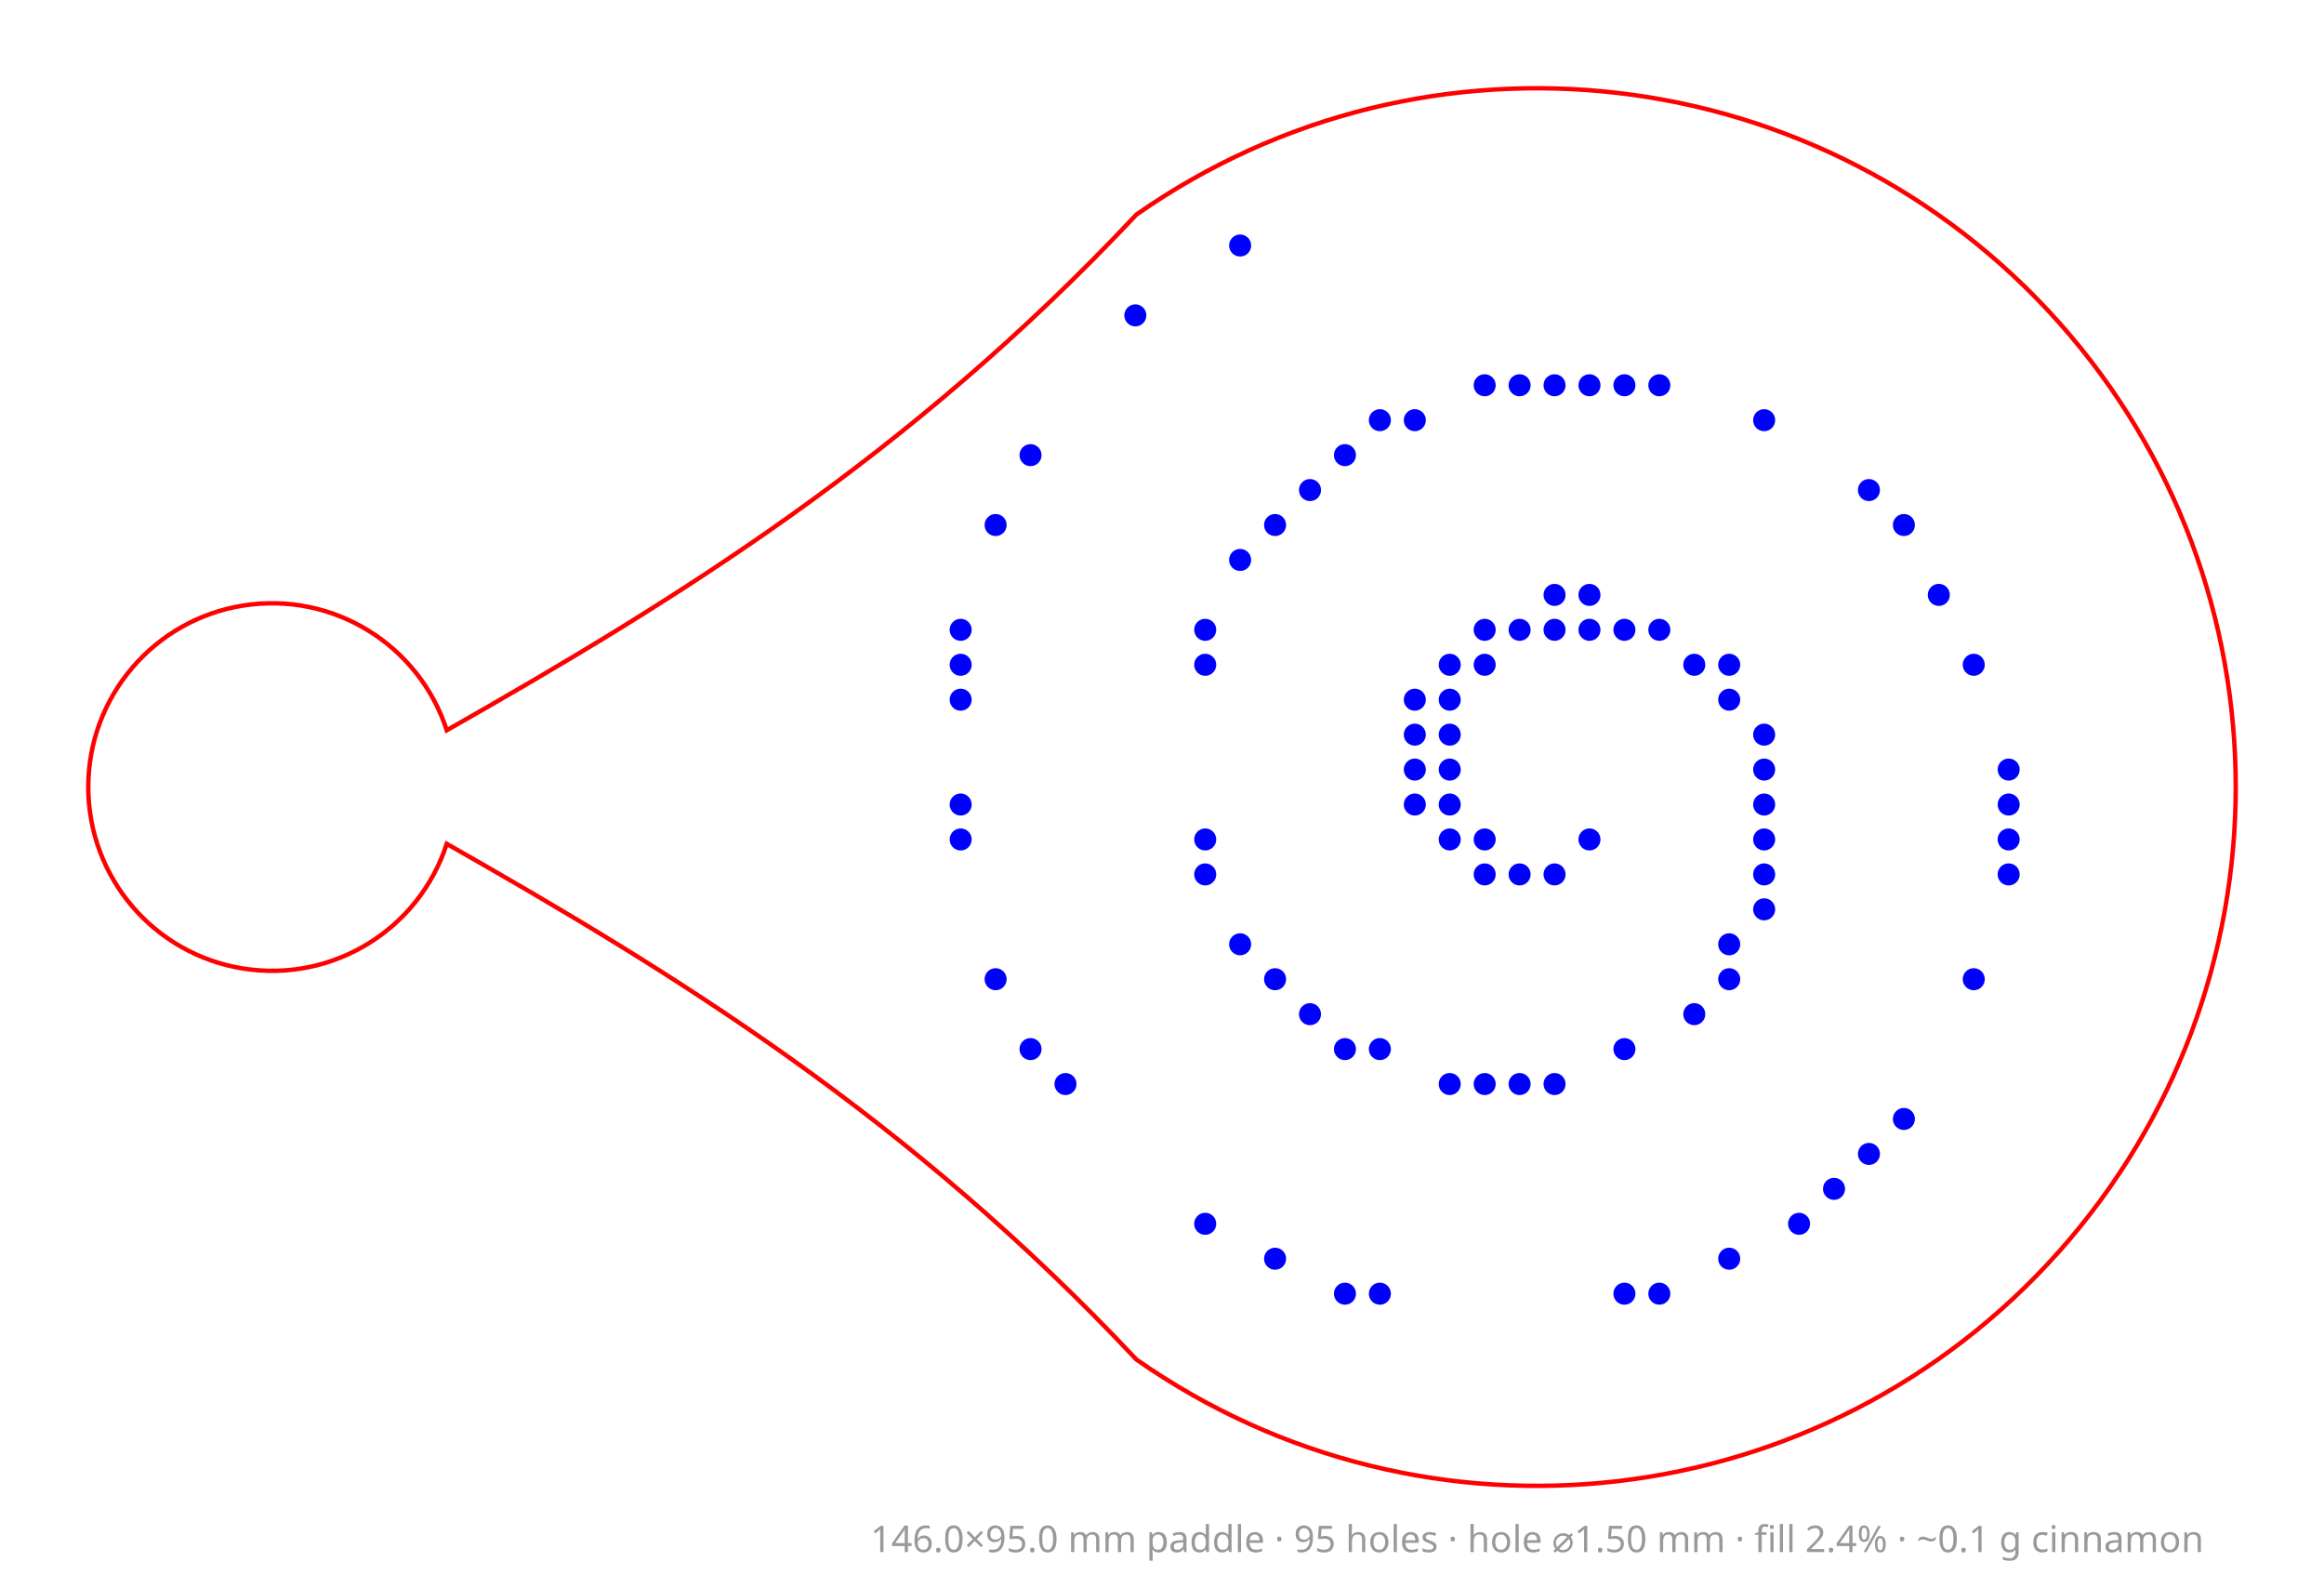
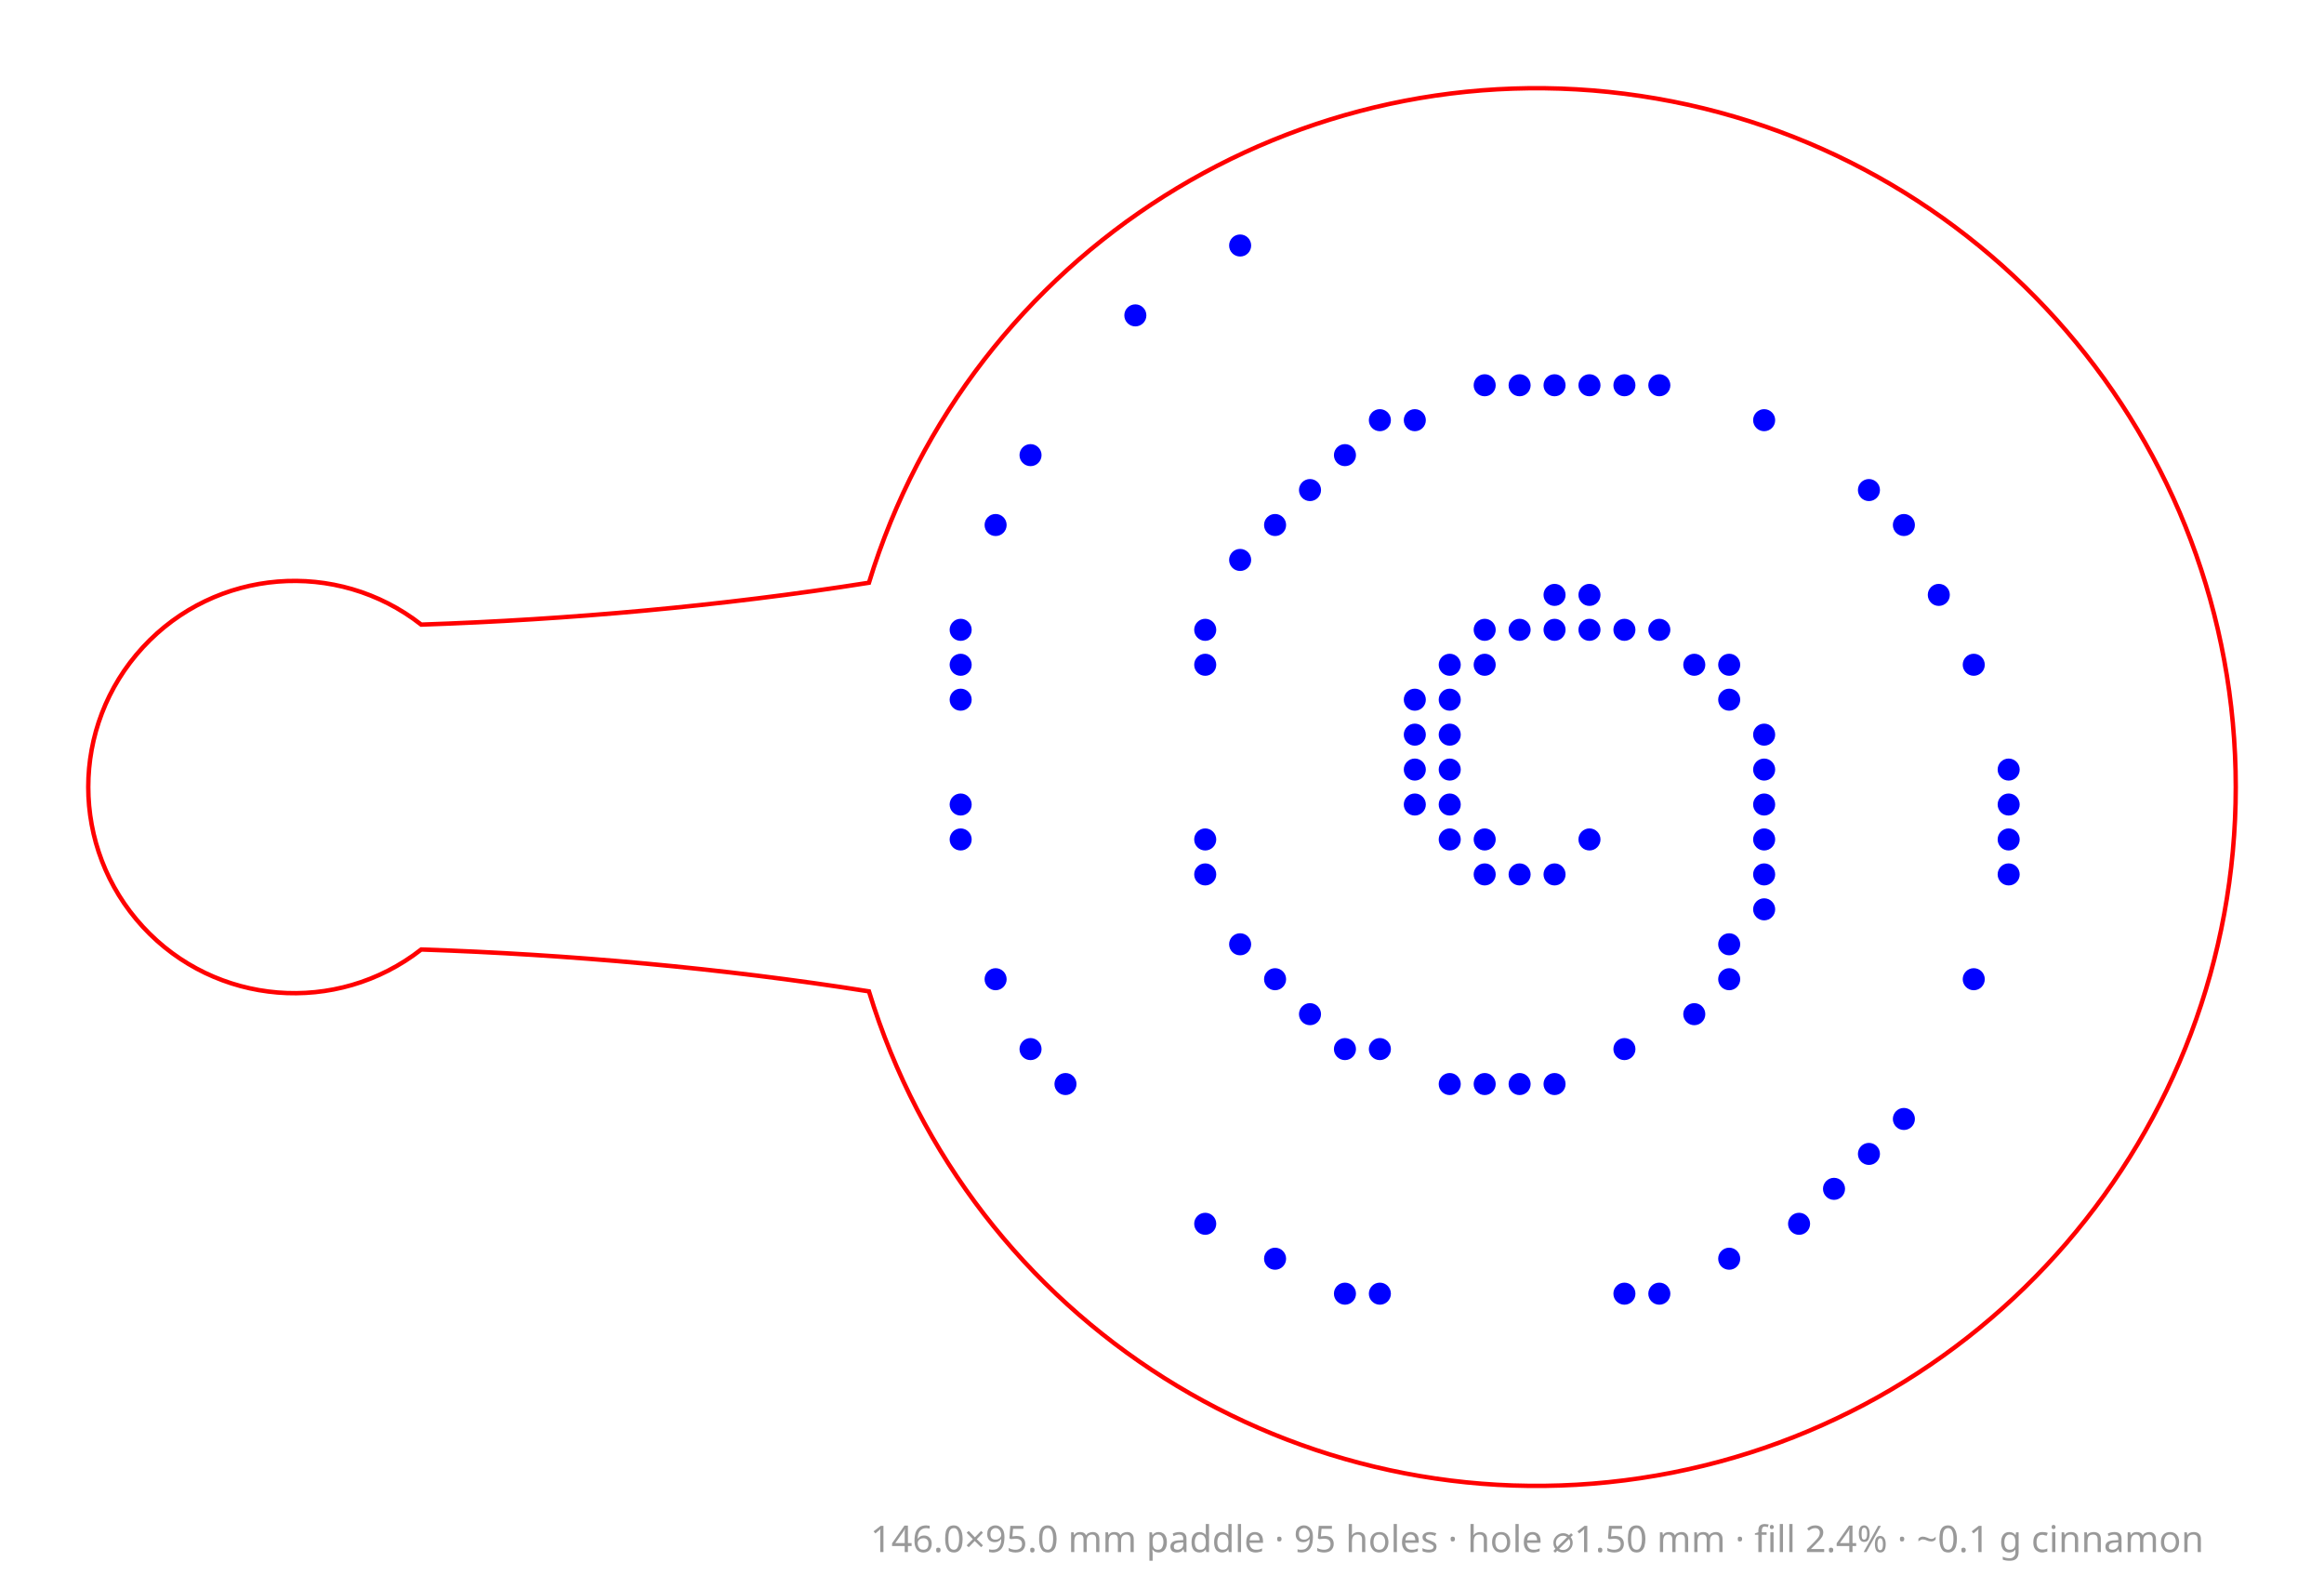
<svg xmlns="http://www.w3.org/2000/svg" width="158.0mm" height="107.0mm" viewBox="0 0 158.0 107.0">
-   <path d="M 30.374 49.640 C 45.844 40.850, 61.784 31.078, 77.255 14.590 A 47.500 47.500 0 1 1 77.255 92.410 C 61.784 75.922, 45.844 66.150, 30.374 57.360 A 12.492 12.492 0 1 1 30.374 49.640 Z" fill="none" stroke="#ff0000" stroke-width="0.3" />
+   <path d="M 28.639 42.458 C 38.683 42.118, 49.032 41.199, 59.076 39.612 A 47.500 47.500 0 1 1 59.076 67.388 C 49.032 65.801, 38.683 64.882, 28.639 64.542 A 14.012 14.012 0 1 1 28.639 42.458 Z" fill="none" stroke="#ff0000" stroke-width="0.3" />
  <g fill="#0000ff" stroke="none">
    <circle cx="84.312" cy="16.688" r="0.75" />
    <circle cx="77.188" cy="21.438" r="0.75" />
    <circle cx="100.938" cy="26.188" r="0.75" />
    <circle cx="103.312" cy="26.188" r="0.75" />
    <circle cx="105.688" cy="26.188" r="0.75" />
    <circle cx="108.062" cy="26.188" r="0.75" />
    <circle cx="110.438" cy="26.188" r="0.75" />
    <circle cx="112.812" cy="26.188" r="0.75" />
    <circle cx="93.812" cy="28.562" r="0.75" />
    <circle cx="96.188" cy="28.562" r="0.75" />
    <circle cx="119.938" cy="28.562" r="0.75" />
    <circle cx="70.062" cy="30.938" r="0.75" />
    <circle cx="91.438" cy="30.938" r="0.75" />
    <circle cx="89.062" cy="33.312" r="0.75" />
    <circle cx="127.062" cy="33.312" r="0.75" />
    <circle cx="67.688" cy="35.688" r="0.75" />
    <circle cx="86.688" cy="35.688" r="0.75" />
    <circle cx="129.438" cy="35.688" r="0.75" />
    <circle cx="84.312" cy="38.062" r="0.75" />
    <circle cx="105.688" cy="40.438" r="0.75" />
    <circle cx="108.062" cy="40.438" r="0.75" />
    <circle cx="131.812" cy="40.438" r="0.75" />
    <circle cx="65.312" cy="42.812" r="0.75" />
    <circle cx="81.938" cy="42.812" r="0.75" />
    <circle cx="100.938" cy="42.812" r="0.75" />
    <circle cx="103.312" cy="42.812" r="0.75" />
    <circle cx="105.688" cy="42.812" r="0.75" />
    <circle cx="108.062" cy="42.812" r="0.75" />
    <circle cx="110.438" cy="42.812" r="0.75" />
    <circle cx="112.812" cy="42.812" r="0.75" />
    <circle cx="65.312" cy="45.188" r="0.75" />
    <circle cx="81.938" cy="45.188" r="0.75" />
    <circle cx="98.562" cy="45.188" r="0.75" />
    <circle cx="100.938" cy="45.188" r="0.75" />
    <circle cx="115.188" cy="45.188" r="0.75" />
    <circle cx="117.562" cy="45.188" r="0.75" />
    <circle cx="134.188" cy="45.188" r="0.75" />
    <circle cx="65.312" cy="47.562" r="0.75" />
    <circle cx="96.188" cy="47.562" r="0.75" />
    <circle cx="98.562" cy="47.562" r="0.75" />
    <circle cx="117.562" cy="47.562" r="0.75" />
    <circle cx="96.188" cy="49.938" r="0.75" />
    <circle cx="98.562" cy="49.938" r="0.75" />
    <circle cx="119.938" cy="49.938" r="0.75" />
    <circle cx="96.188" cy="52.312" r="0.75" />
    <circle cx="98.562" cy="52.312" r="0.75" />
    <circle cx="119.938" cy="52.312" r="0.75" />
    <circle cx="136.562" cy="52.312" r="0.75" />
    <circle cx="65.312" cy="54.688" r="0.75" />
    <circle cx="96.188" cy="54.688" r="0.75" />
    <circle cx="98.562" cy="54.688" r="0.75" />
    <circle cx="119.938" cy="54.688" r="0.75" />
    <circle cx="136.562" cy="54.688" r="0.75" />
    <circle cx="65.312" cy="57.062" r="0.75" />
    <circle cx="81.938" cy="57.062" r="0.75" />
    <circle cx="98.562" cy="57.062" r="0.75" />
    <circle cx="100.938" cy="57.062" r="0.75" />
    <circle cx="108.062" cy="57.062" r="0.75" />
    <circle cx="119.938" cy="57.062" r="0.75" />
    <circle cx="136.562" cy="57.062" r="0.75" />
    <circle cx="81.938" cy="59.438" r="0.75" />
    <circle cx="100.938" cy="59.438" r="0.75" />
    <circle cx="103.312" cy="59.438" r="0.75" />
    <circle cx="105.688" cy="59.438" r="0.75" />
    <circle cx="119.938" cy="59.438" r="0.75" />
    <circle cx="136.562" cy="59.438" r="0.75" />
    <circle cx="119.938" cy="61.812" r="0.75" />
    <circle cx="84.312" cy="64.188" r="0.75" />
    <circle cx="117.562" cy="64.188" r="0.75" />
    <circle cx="67.688" cy="66.562" r="0.75" />
    <circle cx="86.688" cy="66.562" r="0.75" />
    <circle cx="117.562" cy="66.562" r="0.75" />
    <circle cx="134.188" cy="66.562" r="0.75" />
    <circle cx="89.062" cy="68.938" r="0.75" />
    <circle cx="115.188" cy="68.938" r="0.75" />
    <circle cx="70.062" cy="71.312" r="0.75" />
    <circle cx="91.438" cy="71.312" r="0.75" />
    <circle cx="93.812" cy="71.312" r="0.75" />
    <circle cx="110.438" cy="71.312" r="0.75" />
    <circle cx="72.438" cy="73.688" r="0.75" />
    <circle cx="98.562" cy="73.688" r="0.75" />
    <circle cx="100.938" cy="73.688" r="0.75" />
    <circle cx="103.312" cy="73.688" r="0.75" />
    <circle cx="105.688" cy="73.688" r="0.75" />
    <circle cx="129.438" cy="76.062" r="0.75" />
    <circle cx="127.062" cy="78.438" r="0.75" />
    <circle cx="124.688" cy="80.812" r="0.75" />
    <circle cx="81.938" cy="83.188" r="0.75" />
    <circle cx="122.312" cy="83.188" r="0.75" />
    <circle cx="86.688" cy="85.562" r="0.75" />
    <circle cx="117.562" cy="85.562" r="0.75" />
    <circle cx="91.438" cy="87.938" r="0.75" />
    <circle cx="93.812" cy="87.938" r="0.75" />
    <circle cx="110.438" cy="87.938" r="0.75" />
    <circle cx="112.812" cy="87.938" r="0.75" />
  </g>
  <text x="104.5" y="105.5" text-anchor="middle" font-family="sans-serif" font-size="2.5" fill="#999999">
    146.0×95.0 mm paddle · 95 holes · hole ⌀1.50 mm · fill 2.4% · ~0.1 g cinnamon
  </text>
</svg>
